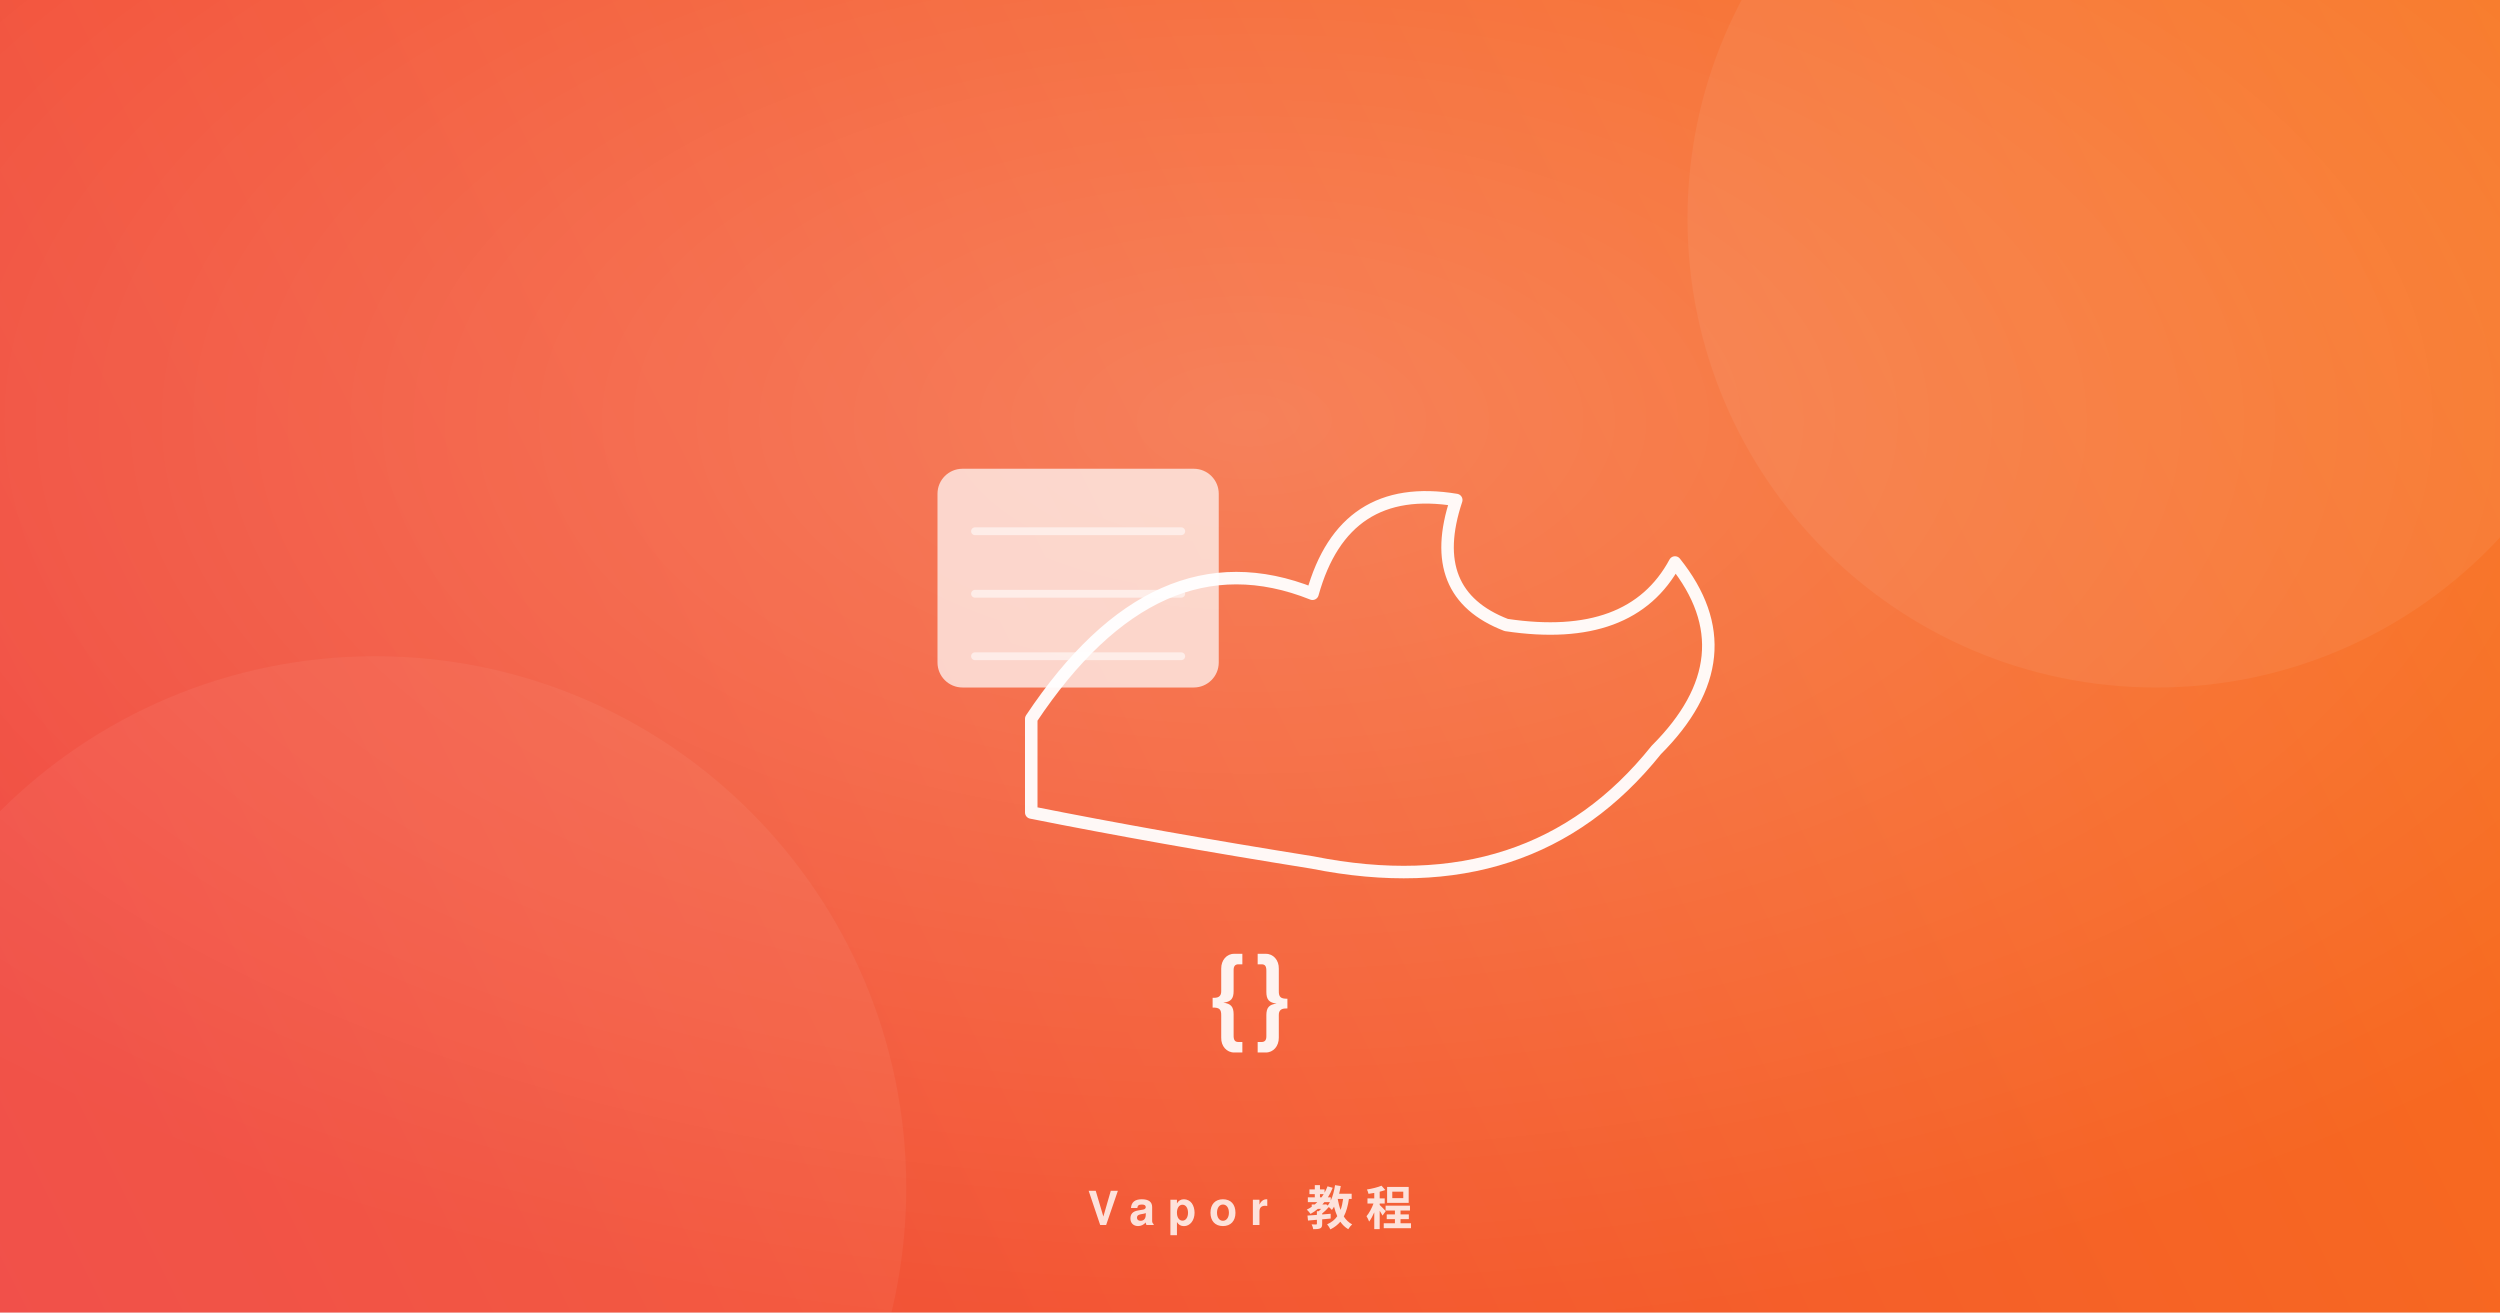
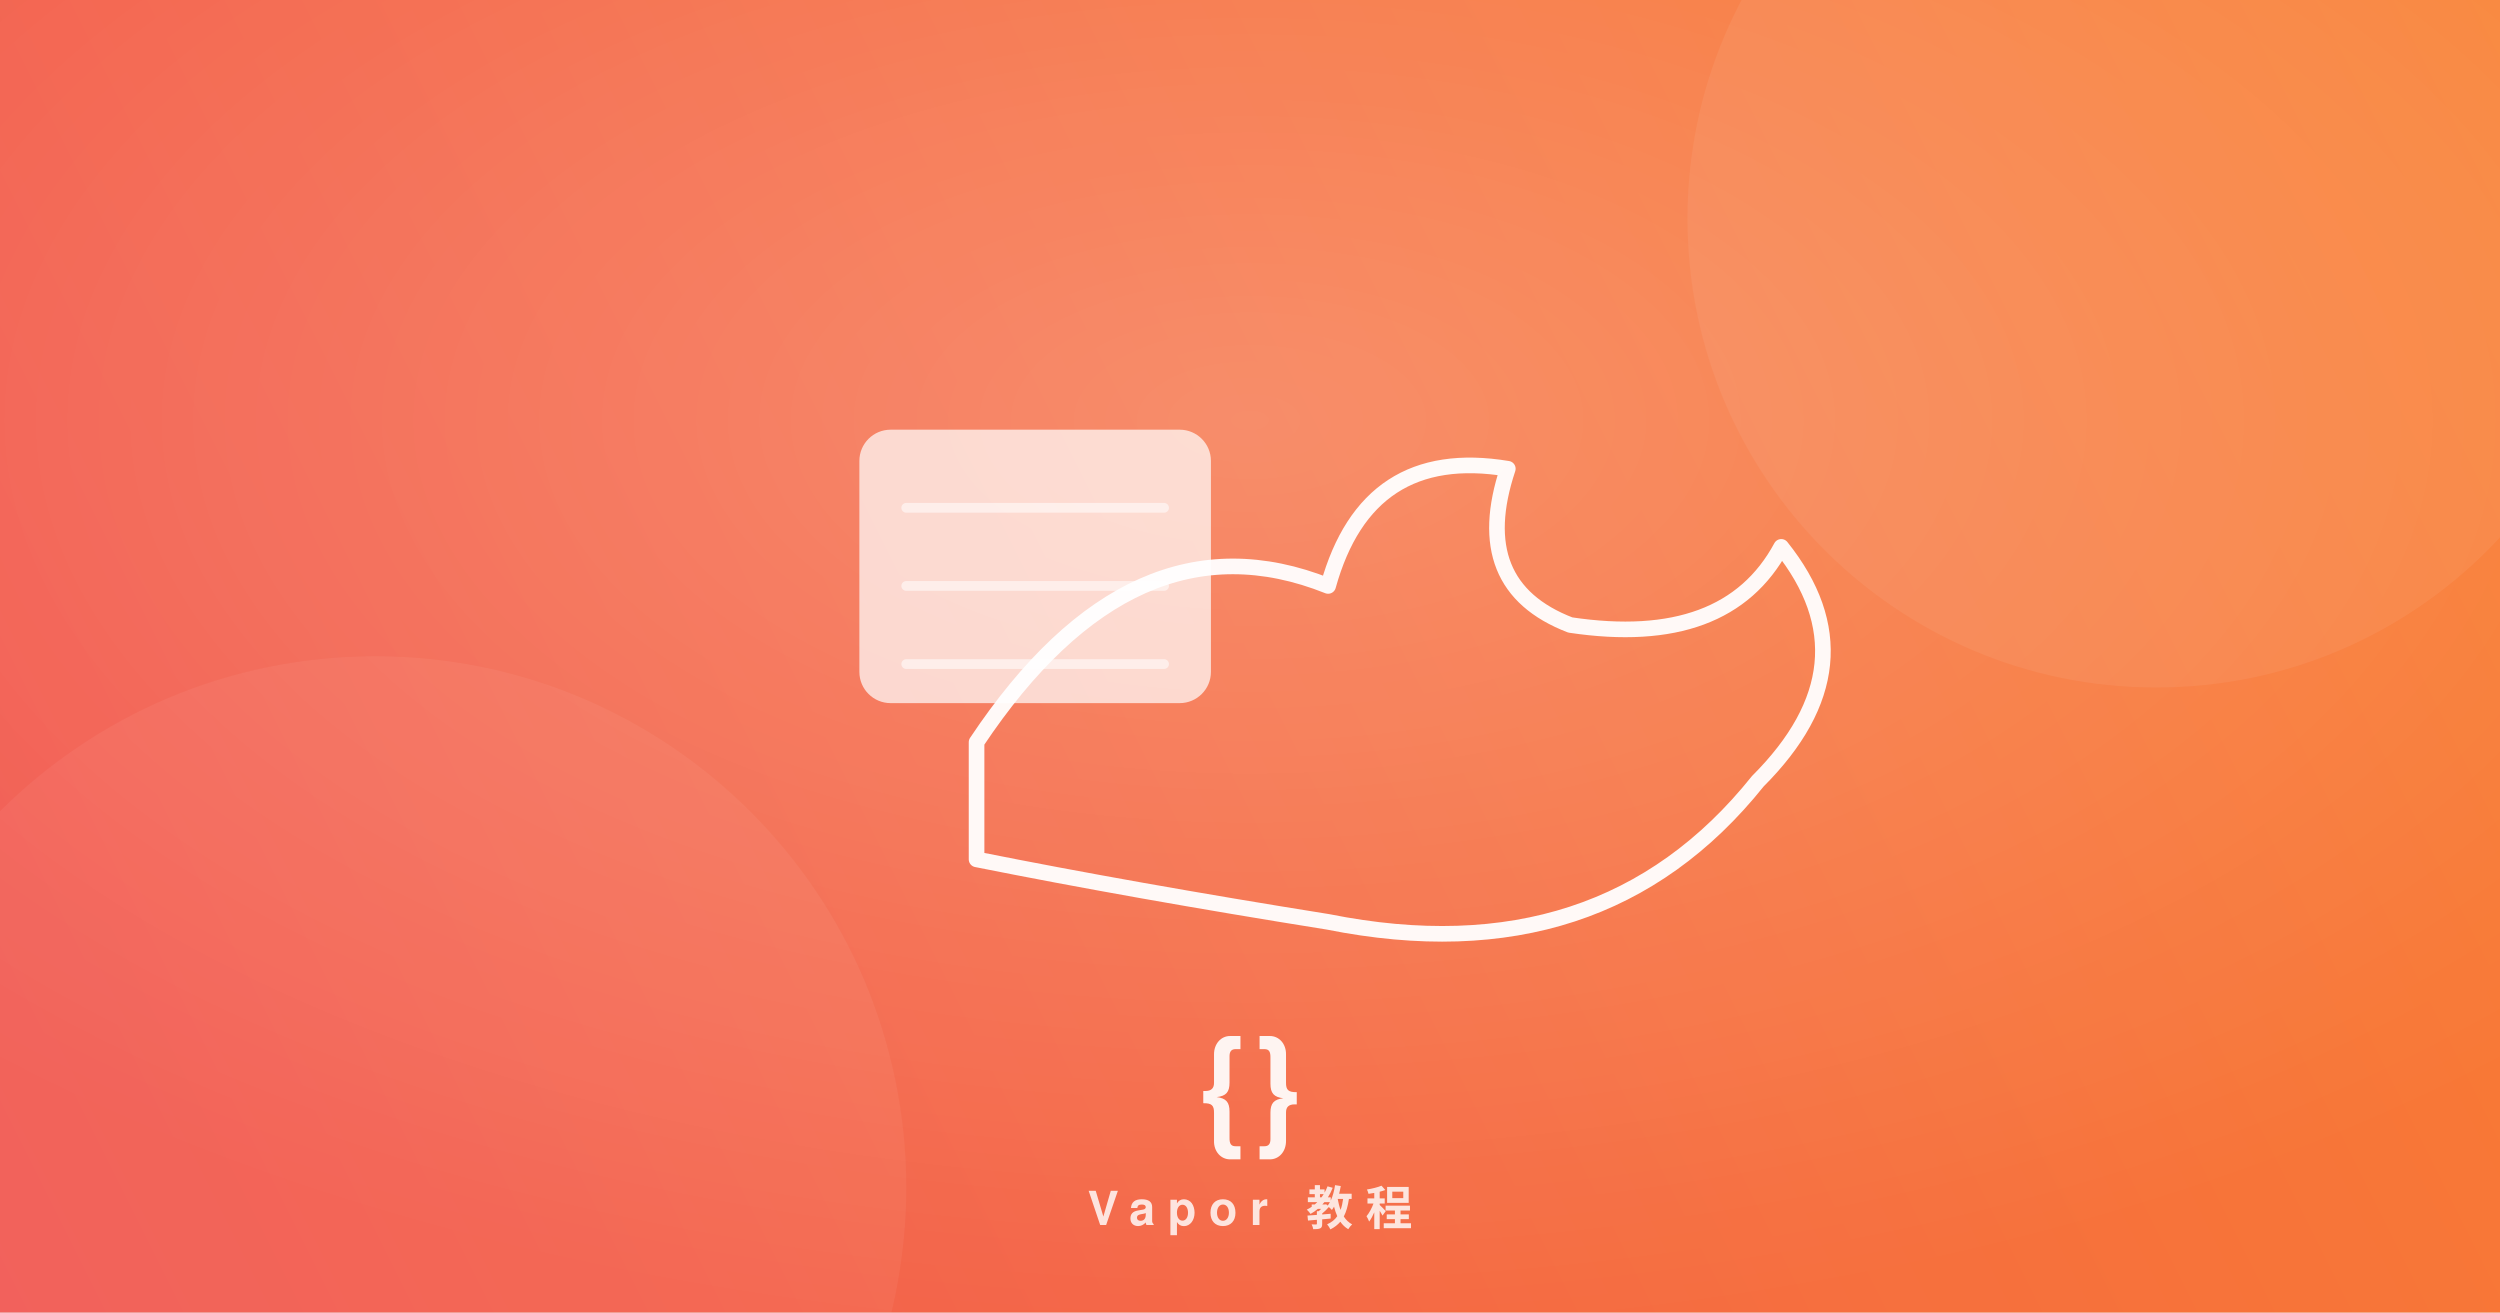
<svg xmlns="http://www.w3.org/2000/svg" viewBox="0 0 800 420" preserveAspectRatio="xMidYMid slice">
  <defs>
    <linearGradient id="bg" x1="0" y1="0" x2="1" y2="1" gradientTransform="rotate(120 .5 .5)">
      <stop offset="0" stop-color="#f97316" />
      <stop offset="1" stop-color="#ef4444" />
    </linearGradient>
    <radialGradient id="glow" cx="0.5" cy="0.32" r="0.7">
      <stop offset="0" stop-color="#ffffff" stop-opacity="0.22" />
      <stop offset="1" stop-color="#ffffff" stop-opacity="0" />
    </radialGradient>
  </defs>
  <rect width="800" height="420" fill="url(#bg)" />
  <rect width="800" height="420" fill="url(#glow)" />
  <circle cx="690" cy="70" r="150" fill="#ffffff" opacity="0.06" />
  <circle cx="120" cy="380" r="170" fill="#ffffff" opacity="0.05" />
-   <path d="M330 230 q40 -60 90 -40 q10 -36 46 -30 q-10 30 16 40 q40 6 54 -20 q24 30 -6 60 q-40 50 -110 36 q-50 -8 -90 -16 z" fill="none" stroke="#ffffff" stroke-width="4" stroke-linecap="round" stroke-linejoin="round" opacity="0.95" />
-   <rect x="300" y="150" width="90" height="70" rx="8" fill="#ffffff" opacity="0.7" />
-   <path d="M312 170 h66 M312 190 h66 M312 210 h66" fill="none" stroke="#ffffff" stroke-width="2.5" stroke-linecap="round" stroke-linejoin="round" opacity="0.55" />
-   <text x="400" y="330" text-anchor="middle" font-family="-apple-system,BlinkMacSystemFont,Segoe UI,Helvetica,Arial,sans-serif" font-size="34" font-weight="700" fill="#ffffff" opacity="0.92">{}</text>
+   <rect width="800" height="420" fill="#ffffff" opacity="0.10" />
+   <g transform="translate(400 200) scale(1.25) translate(-400 -200)">
+     <path d="M330 230 q40 -60 90 -40 q10 -36 46 -30 q-10 30 16 40 q40 6 54 -20 q24 30 -6 60 q-40 50 -110 36 q-50 -8 -90 -16 z" fill="none" stroke="#ffffff" stroke-width="4" stroke-linecap="round" stroke-linejoin="round" opacity="0.95" />
+     <rect x="300" y="150" width="90" height="70" rx="8" fill="#ffffff" opacity="0.7" />
+     <path d="M312 170 h66 M312 190 h66 M312 210 h66" fill="none" stroke="#ffffff" stroke-width="2.5" stroke-linecap="round" stroke-linejoin="round" opacity="0.55" />
+     <text x="400" y="330" text-anchor="middle" font-family="-apple-system,BlinkMacSystemFont,Segoe UI,Helvetica,Arial,sans-serif" font-size="34" font-weight="700" fill="#ffffff" opacity="0.92">{}</text>
+   </g>
  <text x="400" y="392" text-anchor="middle" font-family="-apple-system,BlinkMacSystemFont,Segoe UI,Helvetica,Arial,sans-serif" font-size="15" font-weight="600" fill="#ffffff" opacity="0.82" letter-spacing="4">Vapor 教程</text>
</svg>
